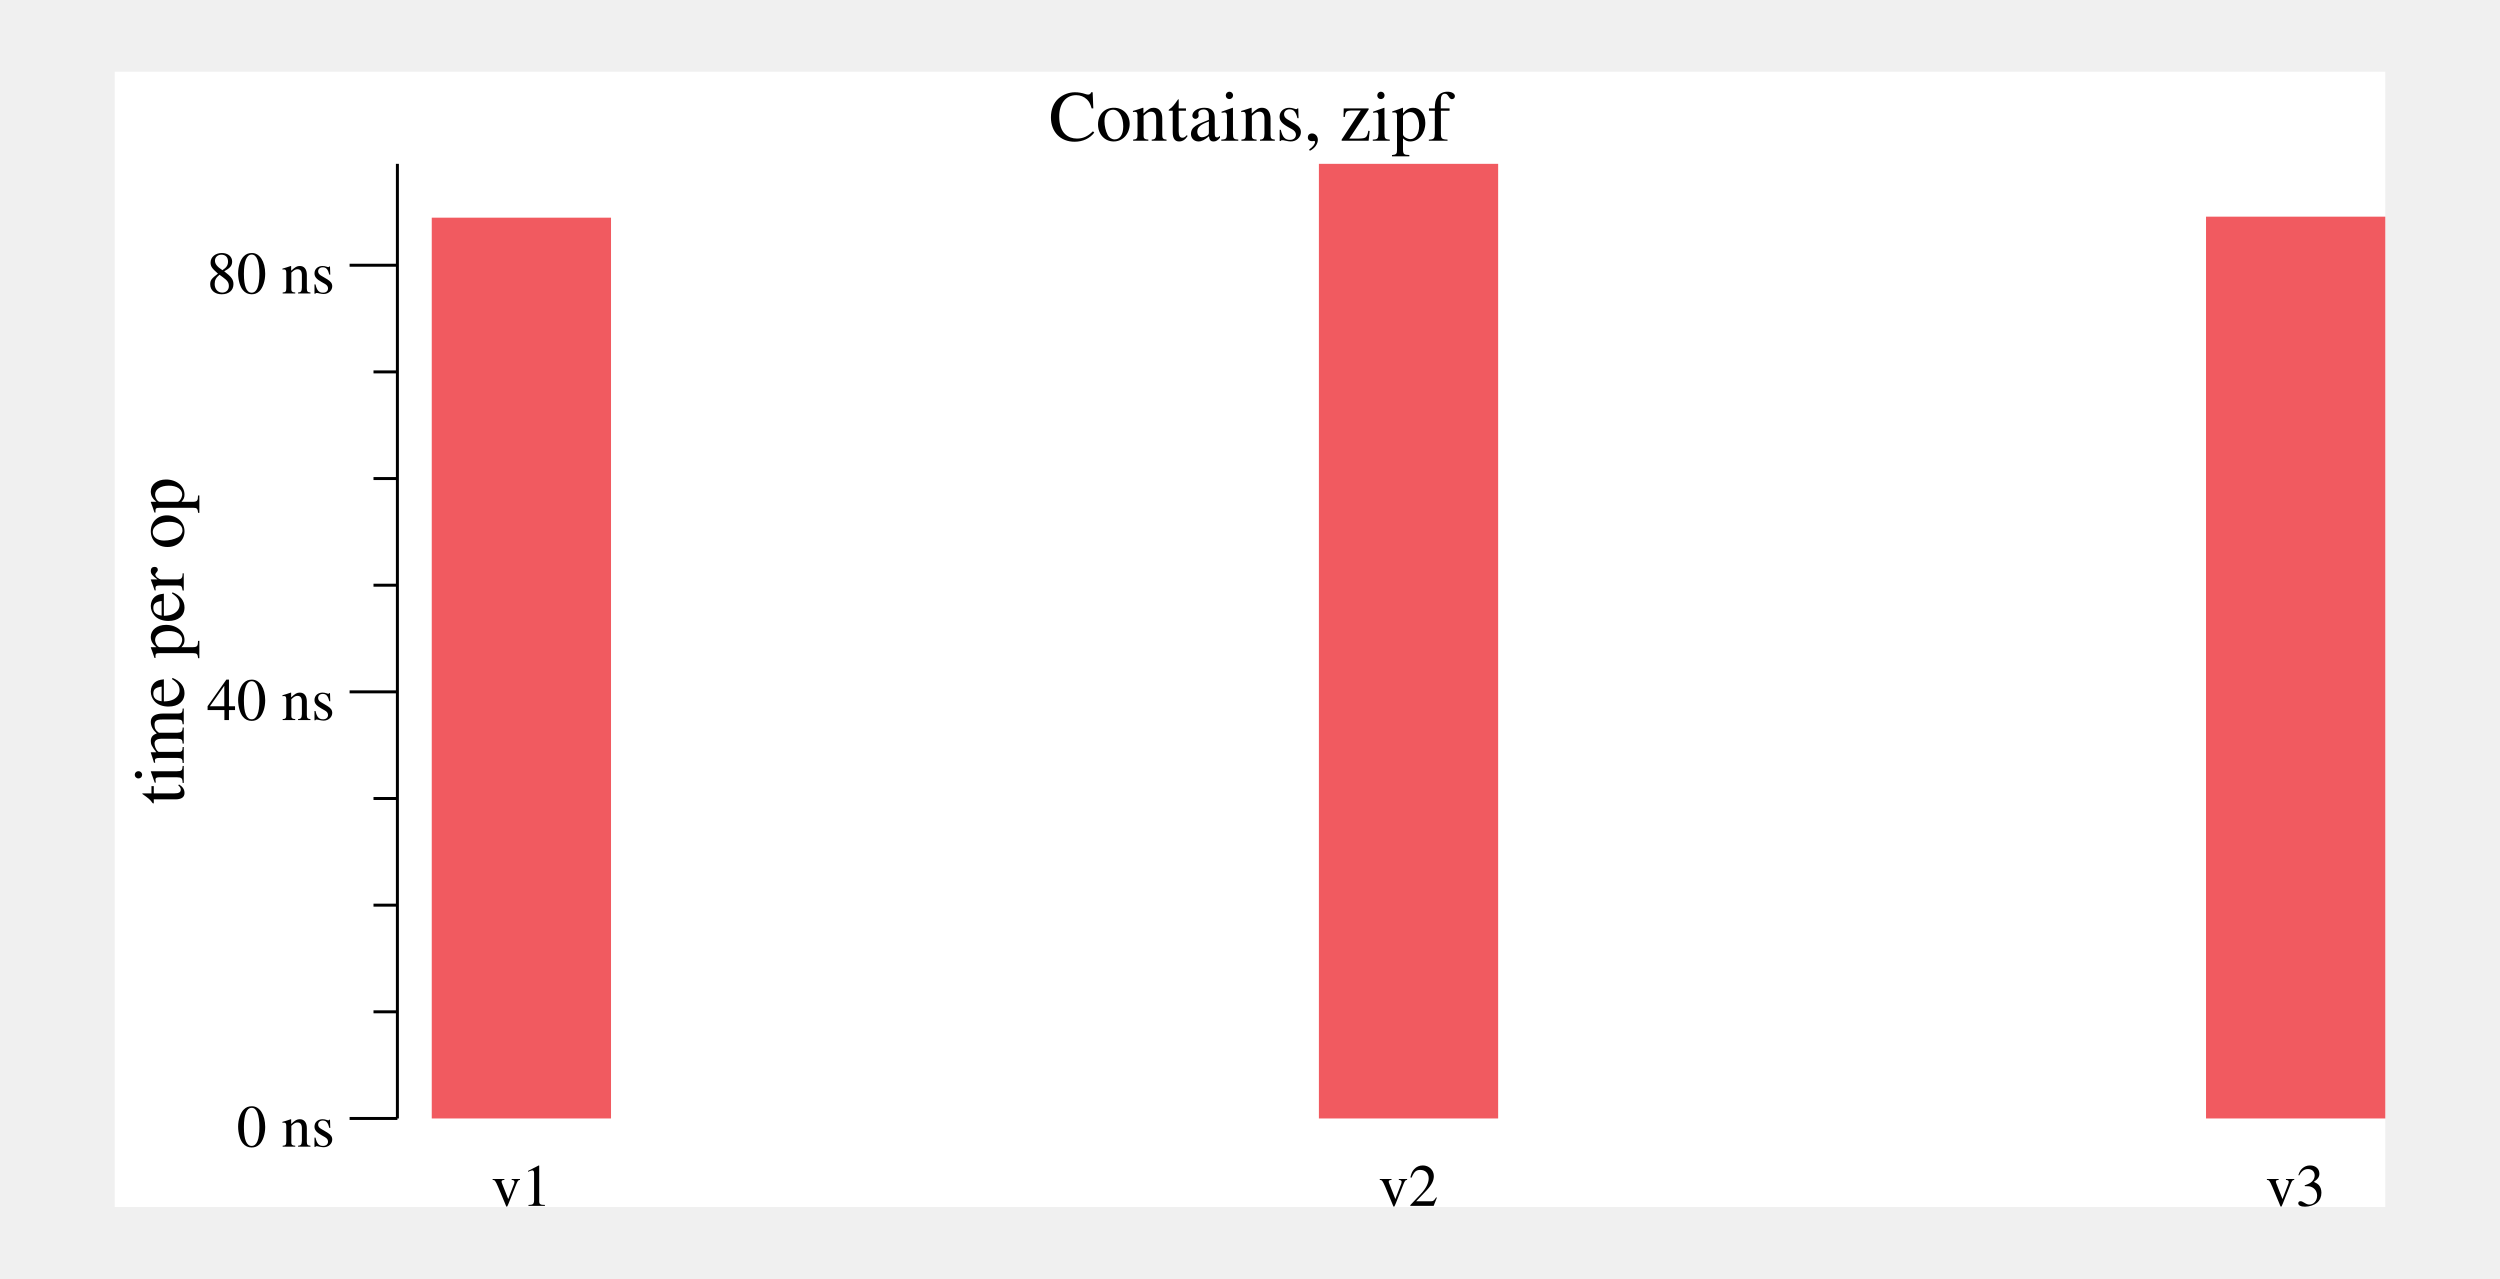
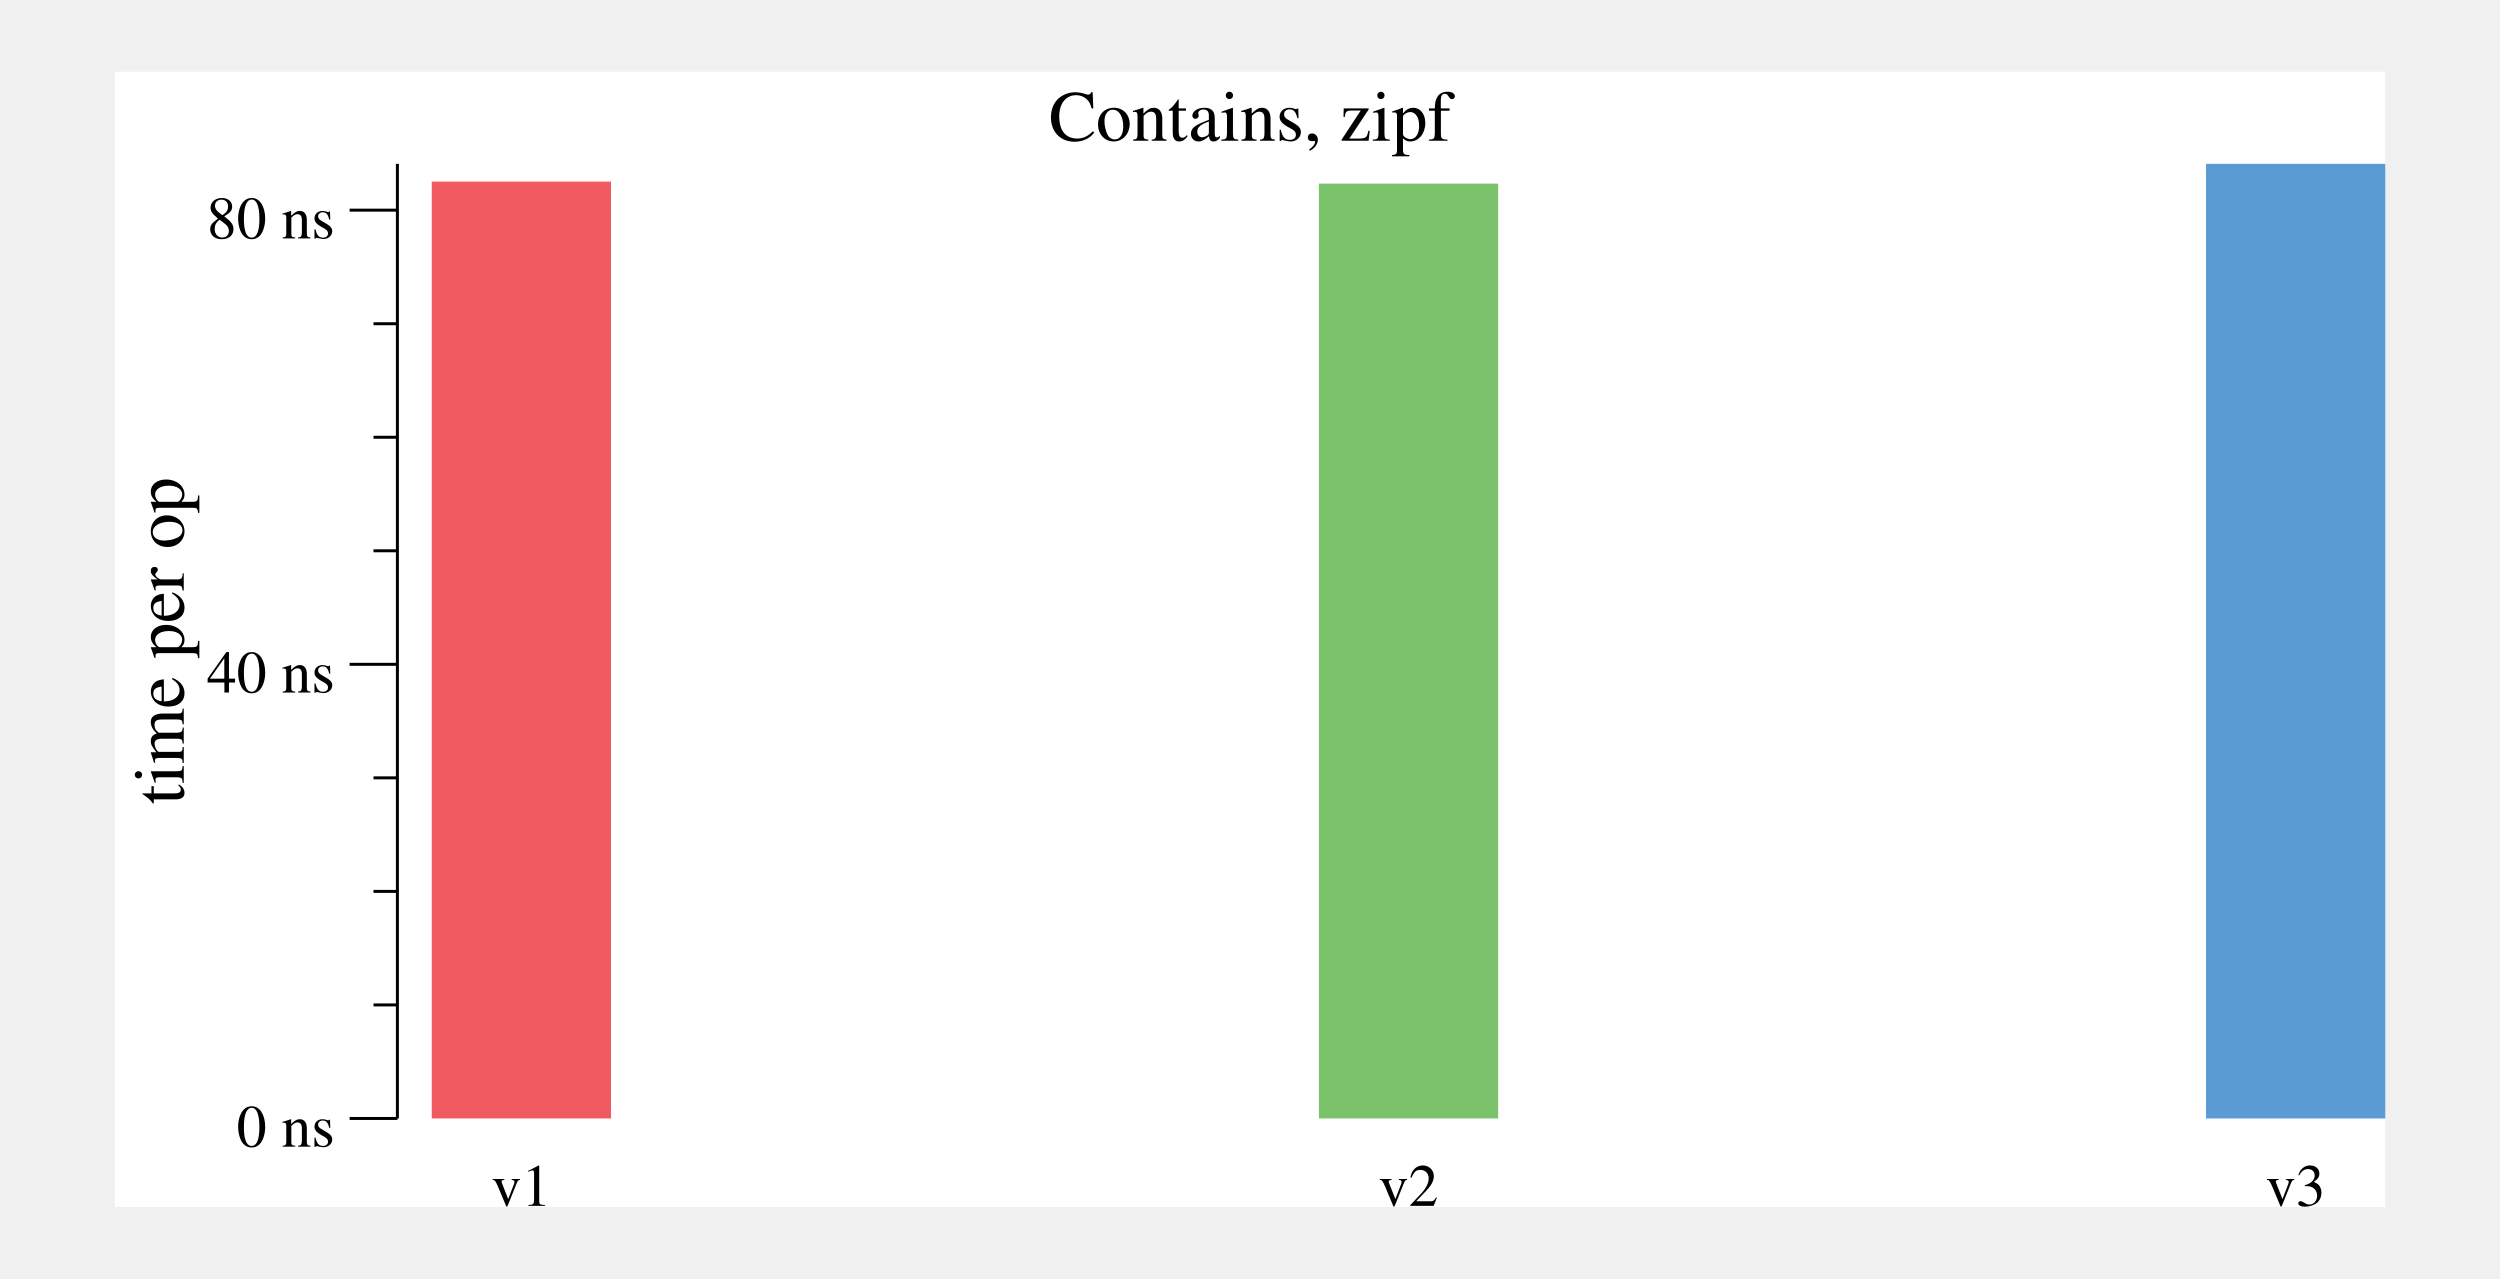
<svg xmlns="http://www.w3.org/2000/svg" width="418.4pt" height="214pt" viewBox="0 0 418.4 214">
  <g transform="scale(1, -1) translate(0, -214)">
    <path d="M19.2,12L399.2,12L399.2,202L19.2,202Z" style="fill:#FFFFFF" />
    <text x="175.54" y="-190.45" transform="scale(1, -1)" style="font-family:Times;font-weight:normal;font-style:normal;font-size:12px">Contains, zipf</text>
    <text x="82.258" y="-12.186" transform="scale(1, -1)" style="font-family:Times;font-weight:normal;font-style:normal;font-size:10px">v1</text>
    <text x="230.73" y="-12.186" transform="scale(1, -1)" style="font-family:Times;font-weight:normal;font-style:normal;font-size:10px">v2</text>
    <text x="379.2" y="-12.186" transform="scale(1, -1)" style="font-family:Times;font-weight:normal;font-style:normal;font-size:10px">v3</text>
    <g transform="rotate(90)">
      <text x="79.374" y="30.755" transform="scale(1, -1)" style="font-family:Times;font-weight:normal;font-style:normal;font-size:12px">time per op</text>
    </g>
    <text x="39.616" y="-22.093" transform="scale(1, -1)" style="font-family:Times;font-weight:normal;font-style:normal;font-size:10px">0 ns</text>
-     <text x="34.616" y="-93.49" transform="scale(1, -1)" style="font-family:Times;font-weight:normal;font-style:normal;font-size:10px">40 ns</text>
-     <text x="34.616" y="-164.89" transform="scale(1, -1)" style="font-family:Times;font-weight:normal;font-style:normal;font-size:10px">80 ns</text>
+     <text x="34.616" y="-98.098" transform="scale(1, -1)" style="font-family:Times;font-weight:normal;font-style:normal;font-size:10px">40 ns</text>
+     <text x="34.616" y="-174.1" transform="scale(1, -1)" style="font-family:Times;font-weight:normal;font-style:normal;font-size:10px">80 ns</text>
    <path d="M58.508,26.814L66.508,26.814" style="fill:none;stroke:#000000;stroke-width:0.5" />
-     <path d="M58.508,98.212L66.508,98.212" style="fill:none;stroke:#000000;stroke-width:0.5" />
-     <path d="M58.508,169.61L66.508,169.61" style="fill:none;stroke:#000000;stroke-width:0.5" />
-     <path d="M62.508,44.664L66.508,44.664" style="fill:none;stroke:#000000;stroke-width:0.5" />
-     <path d="M62.508,62.513L66.508,62.513" style="fill:none;stroke:#000000;stroke-width:0.5" />
-     <path d="M62.508,80.363L66.508,80.363" style="fill:none;stroke:#000000;stroke-width:0.5" />
-     <path d="M62.508,116.06L66.508,116.06" style="fill:none;stroke:#000000;stroke-width:0.5" />
-     <path d="M62.508,133.91L66.508,133.91" style="fill:none;stroke:#000000;stroke-width:0.5" />
-     <path d="M62.508,151.76L66.508,151.76" style="fill:none;stroke:#000000;stroke-width:0.5" />
+     <path d="M58.508,102.82L66.508,102.82" style="fill:none;stroke:#000000;stroke-width:0.5" />
+     <path d="M58.508,178.83L66.508,178.83" style="fill:none;stroke:#000000;stroke-width:0.5" />
+     <path d="M62.508,45.816L66.508,45.816" style="fill:none;stroke:#000000;stroke-width:0.5" />
+     <path d="M62.508,64.817L66.508,64.817" style="fill:none;stroke:#000000;stroke-width:0.5" />
+     <path d="M62.508,83.819L66.508,83.819" style="fill:none;stroke:#000000;stroke-width:0.5" />
+     <path d="M62.508,121.82L66.508,121.82" style="fill:none;stroke:#000000;stroke-width:0.5" />
+     <path d="M62.508,140.82L66.508,140.82" style="fill:none;stroke:#000000;stroke-width:0.5" />
+     <path d="M62.508,159.82L66.508,159.82" style="fill:none;stroke:#000000;stroke-width:0.5" />
    <path d="M66.508,26.814L66.508,186.58" style="fill:none;stroke:#000000;stroke-width:0.5" />
-     <path d="M72.258,26.814L72.258,177.57L102.26,177.57L102.26,26.814Z" style="fill:#F15A60" />
-     <path d="M220.73,26.814L220.73,186.58L250.73,186.58L250.73,26.814Z" style="fill:#F15A60" />
-     <path d="M369.2,26.814L369.2,177.74L399.2,177.74L399.2,26.814Z" style="fill:#F15A60" />
+     <path d="M72.258,26.814L72.258,183.61L102.26,183.61L102.26,26.814Z" style="fill:#F15A60" />
+     <path d="M220.73,26.814L220.73,26.814L250.73,26.814L250.73,26.814Z" style="fill:#F15A60" />
+     <path d="M369.2,26.814L369.2,26.814L399.2,26.814L399.2,26.814Z" style="fill:#F15A60" />
+     <path d="M72.258,26.814L72.258,26.814L102.26,26.814L102.26,26.814Z" style="fill:#7AC36A" />
+     <path d="M220.73,26.814L220.73,183.27L250.73,183.27L250.73,26.814Z" style="fill:#7AC36A" />
+     <path d="M369.2,26.814L369.2,26.814L399.2,26.814L399.2,26.814Z" style="fill:#7AC36A" />
+     <path d="M72.258,26.814L72.258,26.814L102.26,26.814L102.26,26.814Z" style="fill:#5A9BD4" />
+     <path d="M220.73,26.814L220.73,26.814L250.73,26.814L250.73,26.814Z" style="fill:#5A9BD4" />
+     <path d="M369.2,26.814L369.2,186.58L399.2,186.58L399.2,26.814Z" style="fill:#5A9BD4" />
  </g>
</svg>
